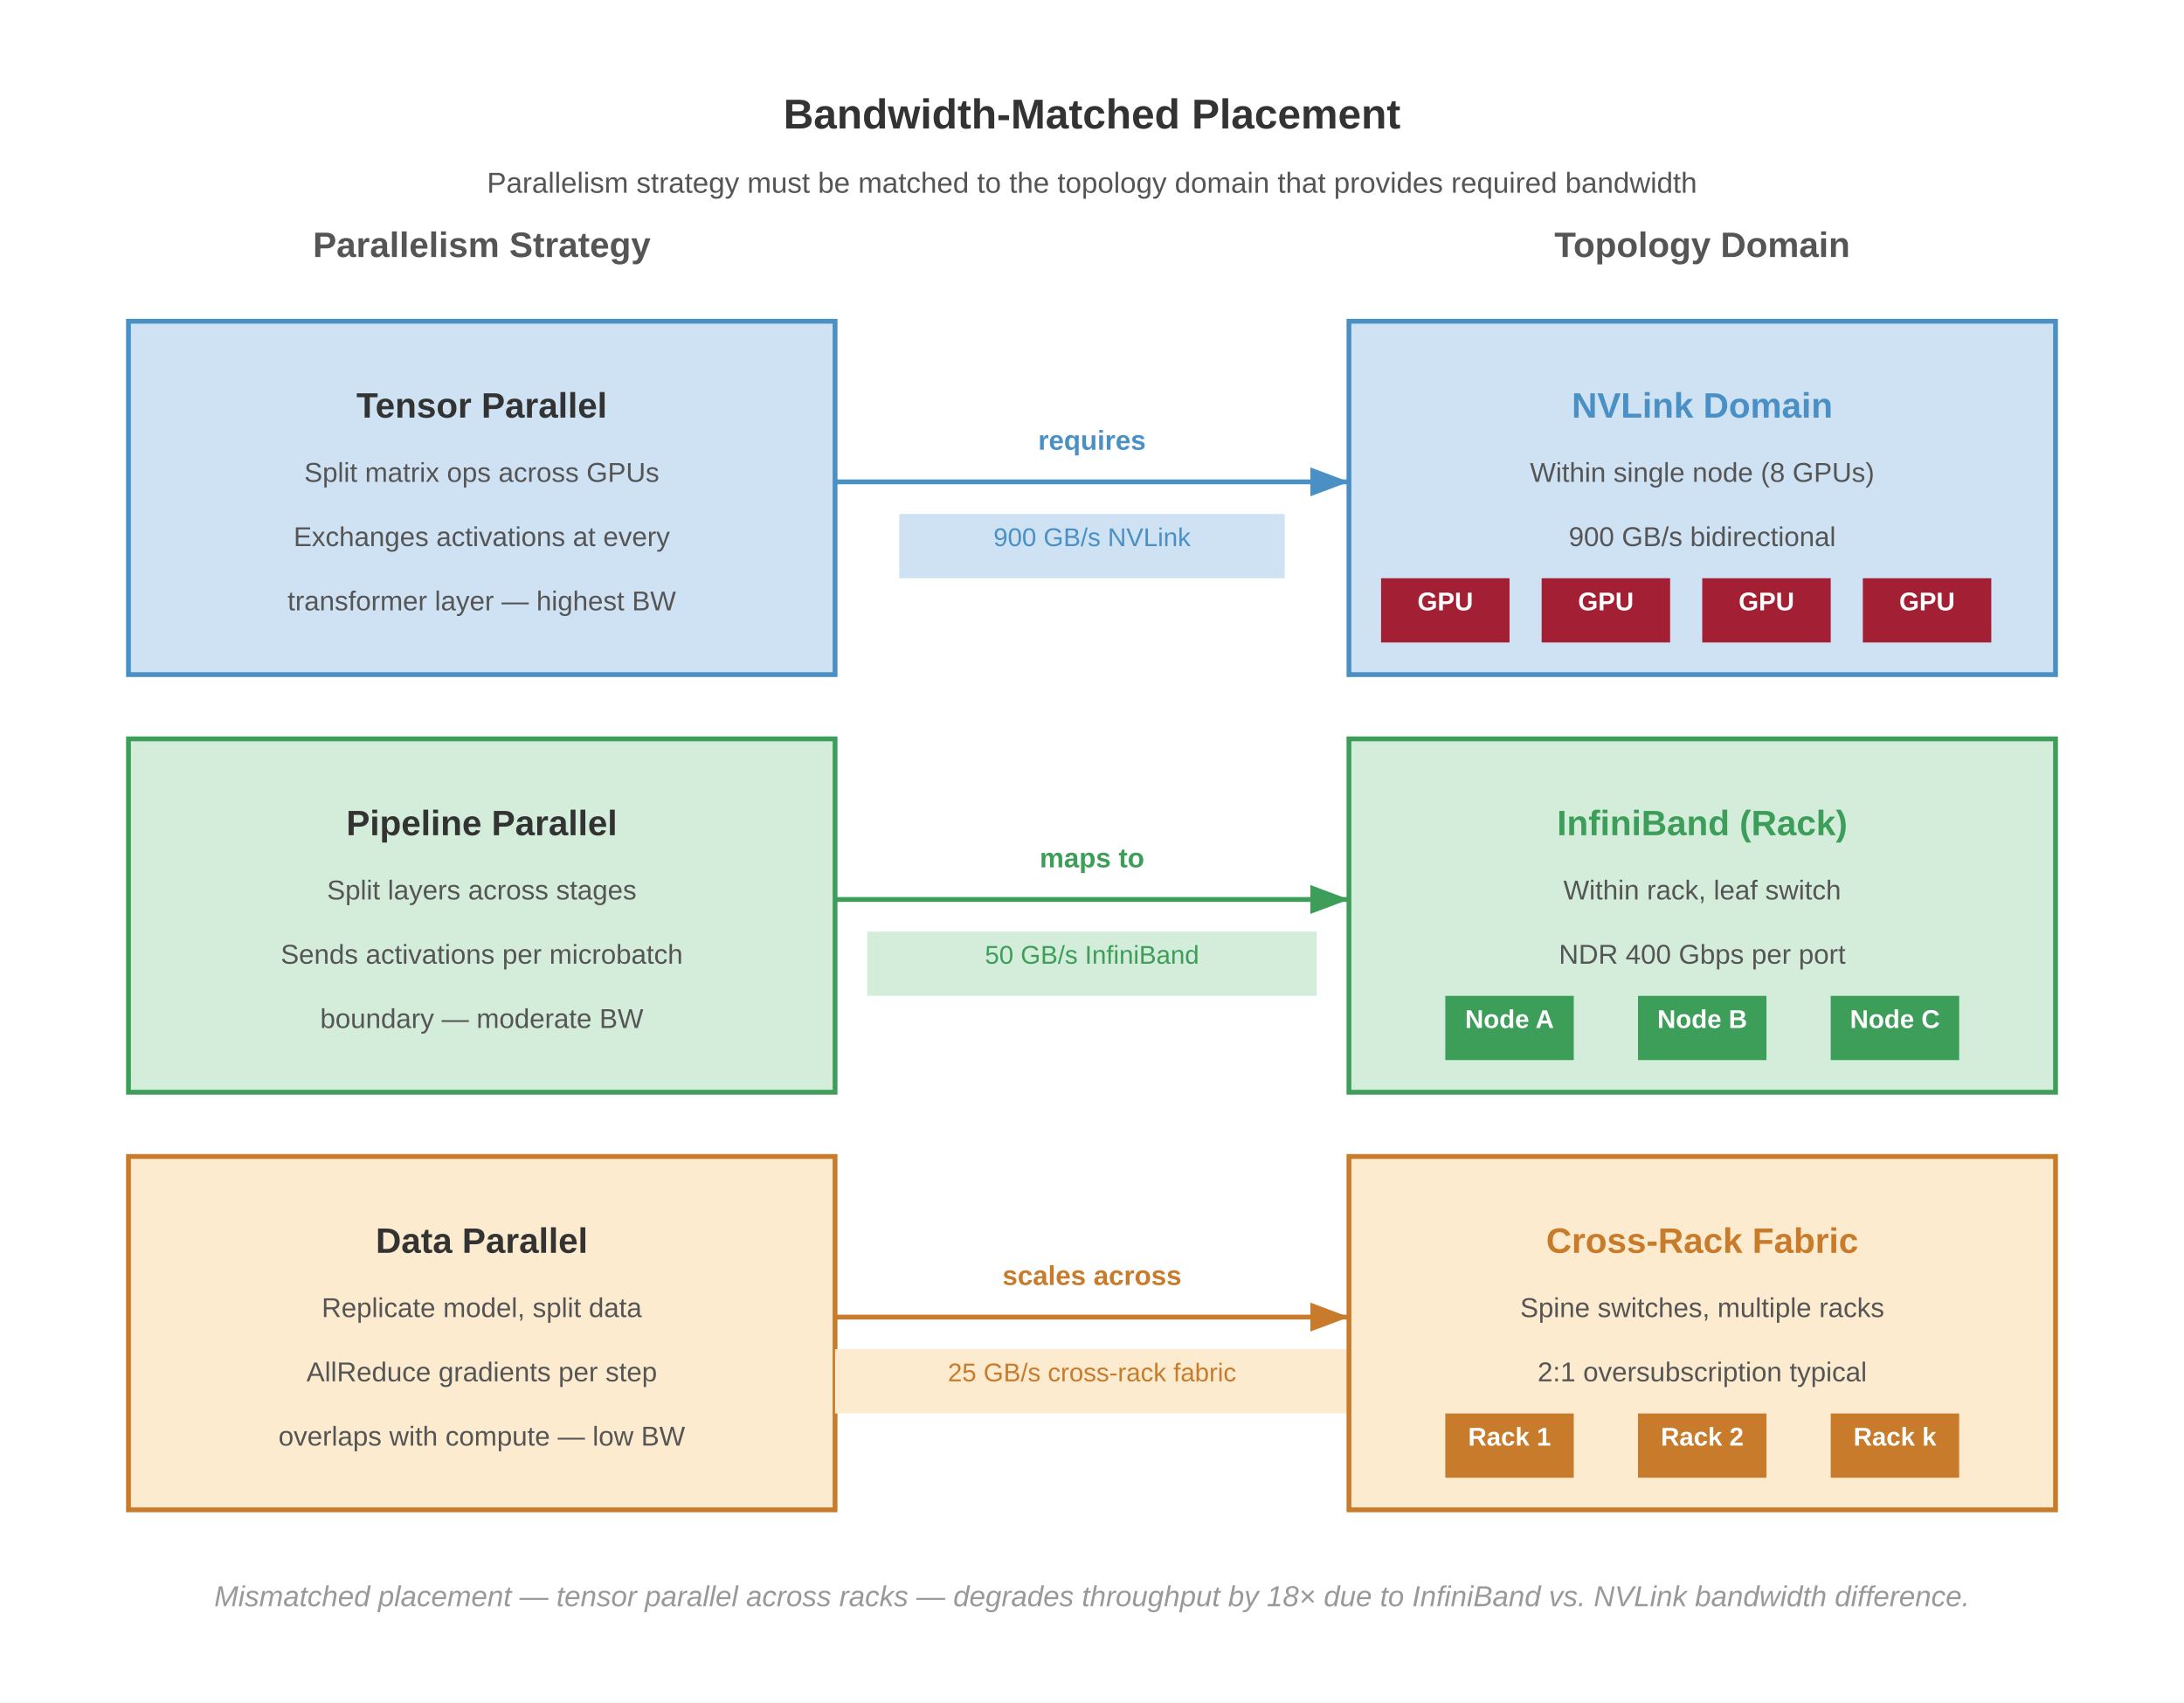
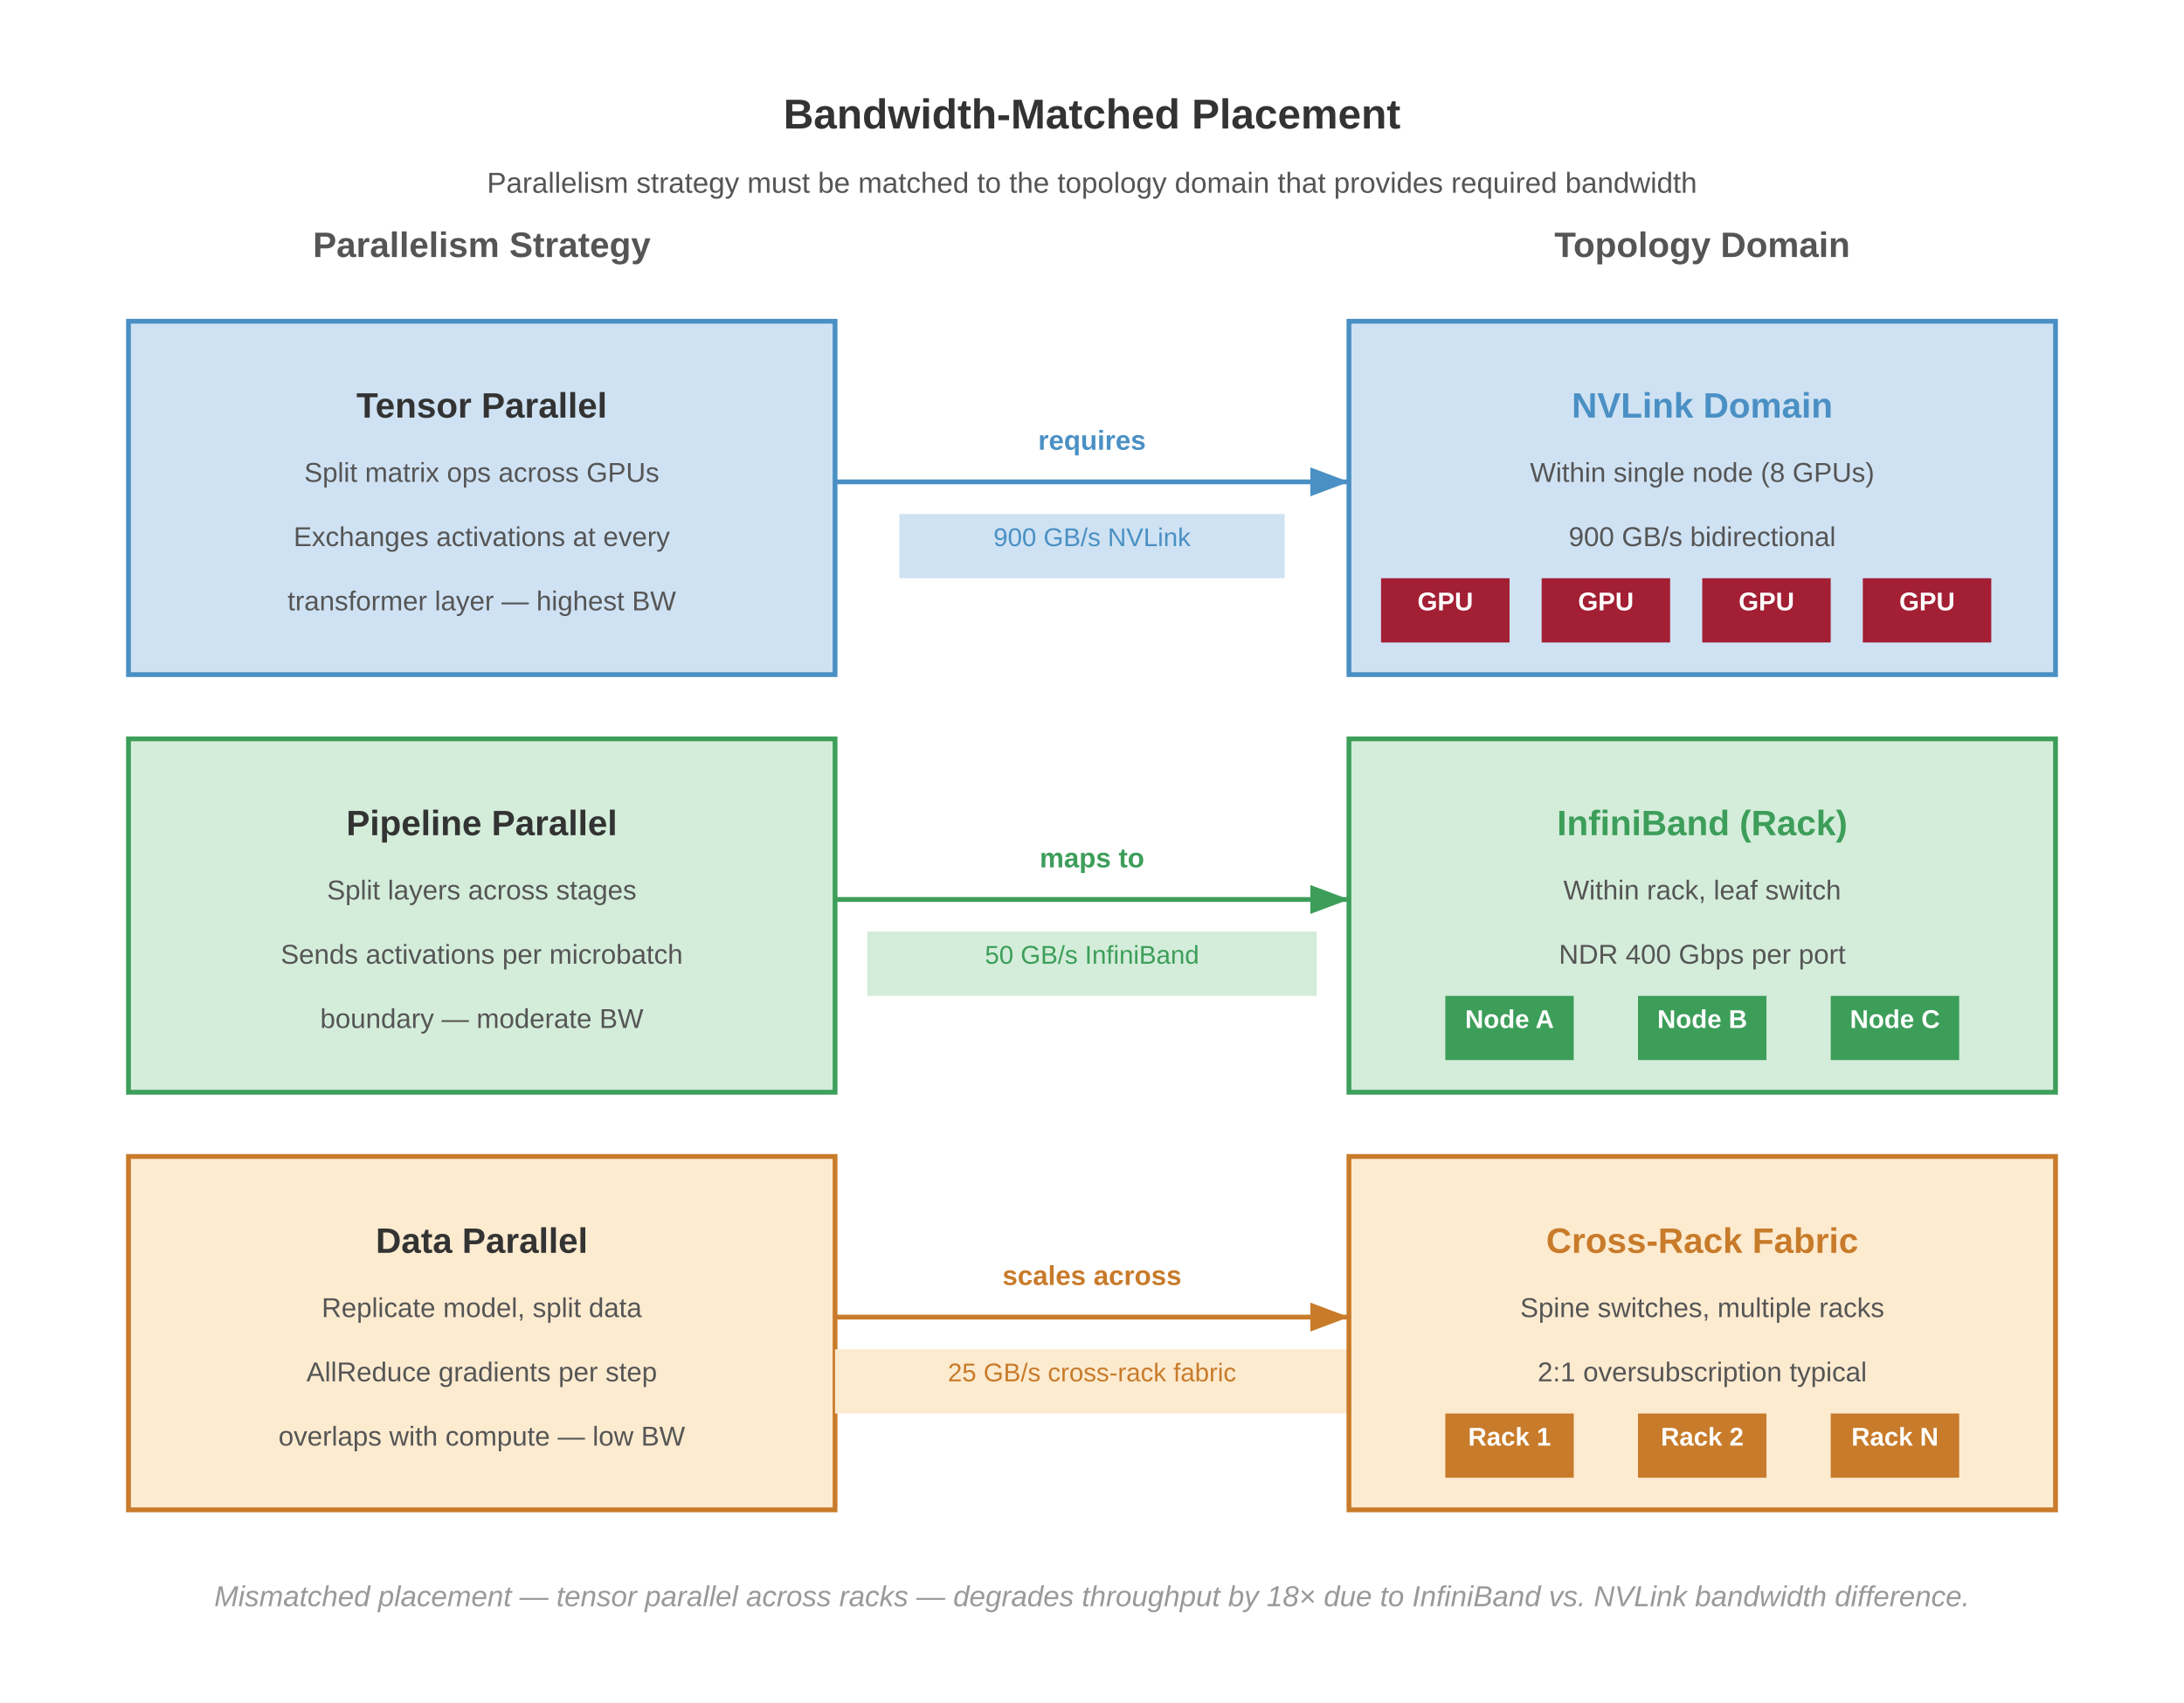
<svg xmlns="http://www.w3.org/2000/svg" font-family="Arial, Helvetica, sans-serif" viewBox="0 0 680 530">
  <rect width="680" height="530" fill="#fff" />
  <defs>
    <marker id="arrow" markerWidth="8" markerHeight="6" refX="8" refY="3" orient="auto">
      <path d="M0,0 L8,3 L0,6 Z" fill="#555" />
    </marker>
    <marker id="arrow-blue" markerWidth="8" markerHeight="6" refX="8" refY="3" orient="auto">
      <path d="M0,0 L8,3 L0,6 Z" fill="#4a90c4" />
    </marker>
    <marker id="arrow-green" markerWidth="8" markerHeight="6" refX="8" refY="3" orient="auto">
      <path d="M0,0 L8,3 L0,6 Z" fill="#3d9e5a" />
    </marker>
    <marker id="arrow-orange" markerWidth="8" markerHeight="6" refX="8" refY="3" orient="auto">
      <path d="M0,0 L8,3 L0,6 Z" fill="#c87b2a" />
    </marker>
  </defs>
  <text x="340" y="40" text-anchor="middle" font-size="13" font-weight="700" fill="#333">Bandwidth-Matched Placement</text>
  <text x="340" y="60" text-anchor="middle" font-size="9" font-weight="400" fill="#555">Parallelism strategy must be matched to the topology domain that provides required bandwidth</text>
  <text x="150" y="80" text-anchor="middle" font-size="11" font-weight="700" fill="#555">Parallelism Strategy</text>
  <text x="340" y="80" text-anchor="middle" font-size="11" font-weight="700" fill="#555" />
  <text x="530" y="80" text-anchor="middle" font-size="11" font-weight="700" fill="#555">Topology Domain</text>
  <rect x="40" y="100" width="220" height="110" fill="#cfe2f3" stroke="#4a90c4" stroke-width="1.5" />
  <text x="150" y="130" text-anchor="middle" font-size="11" font-weight="700" fill="#333">Tensor Parallel</text>
  <text x="150" y="150" text-anchor="middle" font-size="8.5" font-weight="400" fill="#555">Split matrix ops across GPUs</text>
  <text x="150" y="170" text-anchor="middle" font-size="8.5" font-weight="400" fill="#555">Exchanges activations at every</text>
  <text x="150" y="190" text-anchor="middle" font-size="8.5" font-weight="400" fill="#555">transformer layer — highest BW</text>
  <line x1="260" y1="150" x2="420" y2="150" stroke="#4a90c4" stroke-width="1.5" marker-end="url(#arrow-blue)" />
  <text x="340" y="140" text-anchor="middle" font-size="8.5" font-weight="700" fill="#4a90c4">requires</text>
  <rect x="280" y="160" width="120" height="20" fill="#cfe2f3" stroke="none" />
  <text x="340" y="170" text-anchor="middle" font-size="8" font-weight="400" fill="#4a90c4">900 GB/s NVLink</text>
  <rect x="420" y="100" width="220" height="110" fill="#cfe2f3" stroke="#4a90c4" stroke-width="1.5" />
  <text x="530" y="130" text-anchor="middle" font-size="11" font-weight="700" fill="#4a90c4">NVLink Domain</text>
  <text x="530" y="150" text-anchor="middle" font-size="8.5" font-weight="400" fill="#555">Within single node (8 GPUs)</text>
  <text x="530" y="170" text-anchor="middle" font-size="8.5" font-weight="400" fill="#555">900 GB/s bidirectional</text>
  <rect x="430" y="180" width="40" height="20" fill="#a31f34" />
  <text x="450" y="190" text-anchor="middle" font-size="8" font-weight="700" fill="#fff">GPU</text>
  <rect x="480" y="180" width="40" height="20" fill="#a31f34" />
  <text x="500" y="190" text-anchor="middle" font-size="8" font-weight="700" fill="#fff">GPU</text>
  <rect x="530" y="180" width="40" height="20" fill="#a31f34" />
  <text x="550" y="190" text-anchor="middle" font-size="8" font-weight="700" fill="#fff">GPU</text>
  <rect x="580" y="180" width="40" height="20" fill="#a31f34" />
  <text x="600" y="190" text-anchor="middle" font-size="8" font-weight="700" fill="#fff">GPU</text>
  <rect x="40" y="230" width="220" height="110" fill="#d4edda" stroke="#3d9e5a" stroke-width="1.5" />
  <text x="150" y="260" text-anchor="middle" font-size="11" font-weight="700" fill="#333">Pipeline Parallel</text>
  <text x="150" y="280" text-anchor="middle" font-size="8.5" font-weight="400" fill="#555">Split layers across stages</text>
  <text x="150" y="300" text-anchor="middle" font-size="8.5" font-weight="400" fill="#555">Sends activations per microbatch</text>
  <text x="150" y="320" text-anchor="middle" font-size="8.5" font-weight="400" fill="#555">boundary — moderate BW</text>
  <line x1="260" y1="280" x2="420" y2="280" stroke="#3d9e5a" stroke-width="1.5" marker-end="url(#arrow-green)" />
  <text x="340" y="270" text-anchor="middle" font-size="8.5" font-weight="700" fill="#3d9e5a">maps to</text>
  <rect x="270" y="290" width="140" height="20" fill="#d4edda" stroke="none" />
  <text x="340" y="300" text-anchor="middle" font-size="8" font-weight="400" fill="#3d9e5a">50 GB/s InfiniBand</text>
  <rect x="420" y="230" width="220" height="110" fill="#d4edda" stroke="#3d9e5a" stroke-width="1.5" />
  <text x="530" y="260" text-anchor="middle" font-size="11" font-weight="700" fill="#3d9e5a">InfiniBand (Rack)</text>
  <text x="530" y="280" text-anchor="middle" font-size="8.5" font-weight="400" fill="#555">Within rack, leaf switch</text>
  <text x="530" y="300" text-anchor="middle" font-size="8.5" font-weight="400" fill="#555">NDR 400 Gbps per port</text>
  <rect x="450" y="310" width="40" height="20" fill="#3d9e5a" />
  <text x="470" y="320" text-anchor="middle" font-size="8" font-weight="700" fill="#fff">Node A</text>
  <rect x="510" y="310" width="40" height="20" fill="#3d9e5a" />
  <text x="530" y="320" text-anchor="middle" font-size="8" font-weight="700" fill="#fff">Node B</text>
  <rect x="570" y="310" width="40" height="20" fill="#3d9e5a" />
  <text x="590" y="320" text-anchor="middle" font-size="8" font-weight="700" fill="#fff">Node C</text>
  <rect x="40" y="360" width="220" height="110" fill="#fdebd0" stroke="#c87b2a" stroke-width="1.5" />
  <text x="150" y="390" text-anchor="middle" font-size="11" font-weight="700" fill="#333">Data Parallel</text>
  <text x="150" y="410" text-anchor="middle" font-size="8.5" font-weight="400" fill="#555">Replicate model, split data</text>
  <text x="150" y="430" text-anchor="middle" font-size="8.5" font-weight="400" fill="#555">AllReduce gradients per step</text>
  <text x="150" y="450" text-anchor="middle" font-size="8.5" font-weight="400" fill="#555">overlaps with compute — low BW</text>
  <line x1="260" y1="410" x2="420" y2="410" stroke="#c87b2a" stroke-width="1.5" marker-end="url(#arrow-orange)" />
  <text x="340" y="400" text-anchor="middle" font-size="8.5" font-weight="700" fill="#c87b2a">scales across</text>
  <rect x="260" y="420" width="160" height="20" fill="#fdebd0" stroke="none" />
  <text x="340" y="430" text-anchor="middle" font-size="8" font-weight="400" fill="#c87b2a">25 GB/s cross-rack fabric</text>
  <rect x="420" y="360" width="220" height="110" fill="#fdebd0" stroke="#c87b2a" stroke-width="1.5" />
  <text x="530" y="390" text-anchor="middle" font-size="11" font-weight="700" fill="#c87b2a">Cross-Rack Fabric</text>
  <text x="530" y="410" text-anchor="middle" font-size="8.5" font-weight="400" fill="#555">Spine switches, multiple racks</text>
  <text x="530" y="430" text-anchor="middle" font-size="8.5" font-weight="400" fill="#555">2:1 oversubscription typical</text>
  <rect x="450" y="440" width="40" height="20" fill="#c87b2a" />
  <text x="470" y="450" text-anchor="middle" font-size="8" font-weight="700" fill="#fff">Rack 1</text>
  <rect x="510" y="440" width="40" height="20" fill="#c87b2a" />
  <text x="530" y="450" text-anchor="middle" font-size="8" font-weight="700" fill="#fff">Rack 2</text>
  <rect x="570" y="440" width="40" height="20" fill="#c87b2a" />
-   <text x="590" y="450" text-anchor="middle" font-size="8" font-weight="700" fill="#fff">Rack k</text>
+   <text x="590" y="450" text-anchor="middle" font-size="8" font-weight="700" fill="#fff">Rack N</text>
  <text x="340" y="500" text-anchor="middle" font-size="9" font-weight="400" fill="#999" font-style="italic">Mismatched placement — tensor parallel across racks — degrades throughput by 18× due to InfiniBand vs. NVLink bandwidth difference.</text>
</svg>
